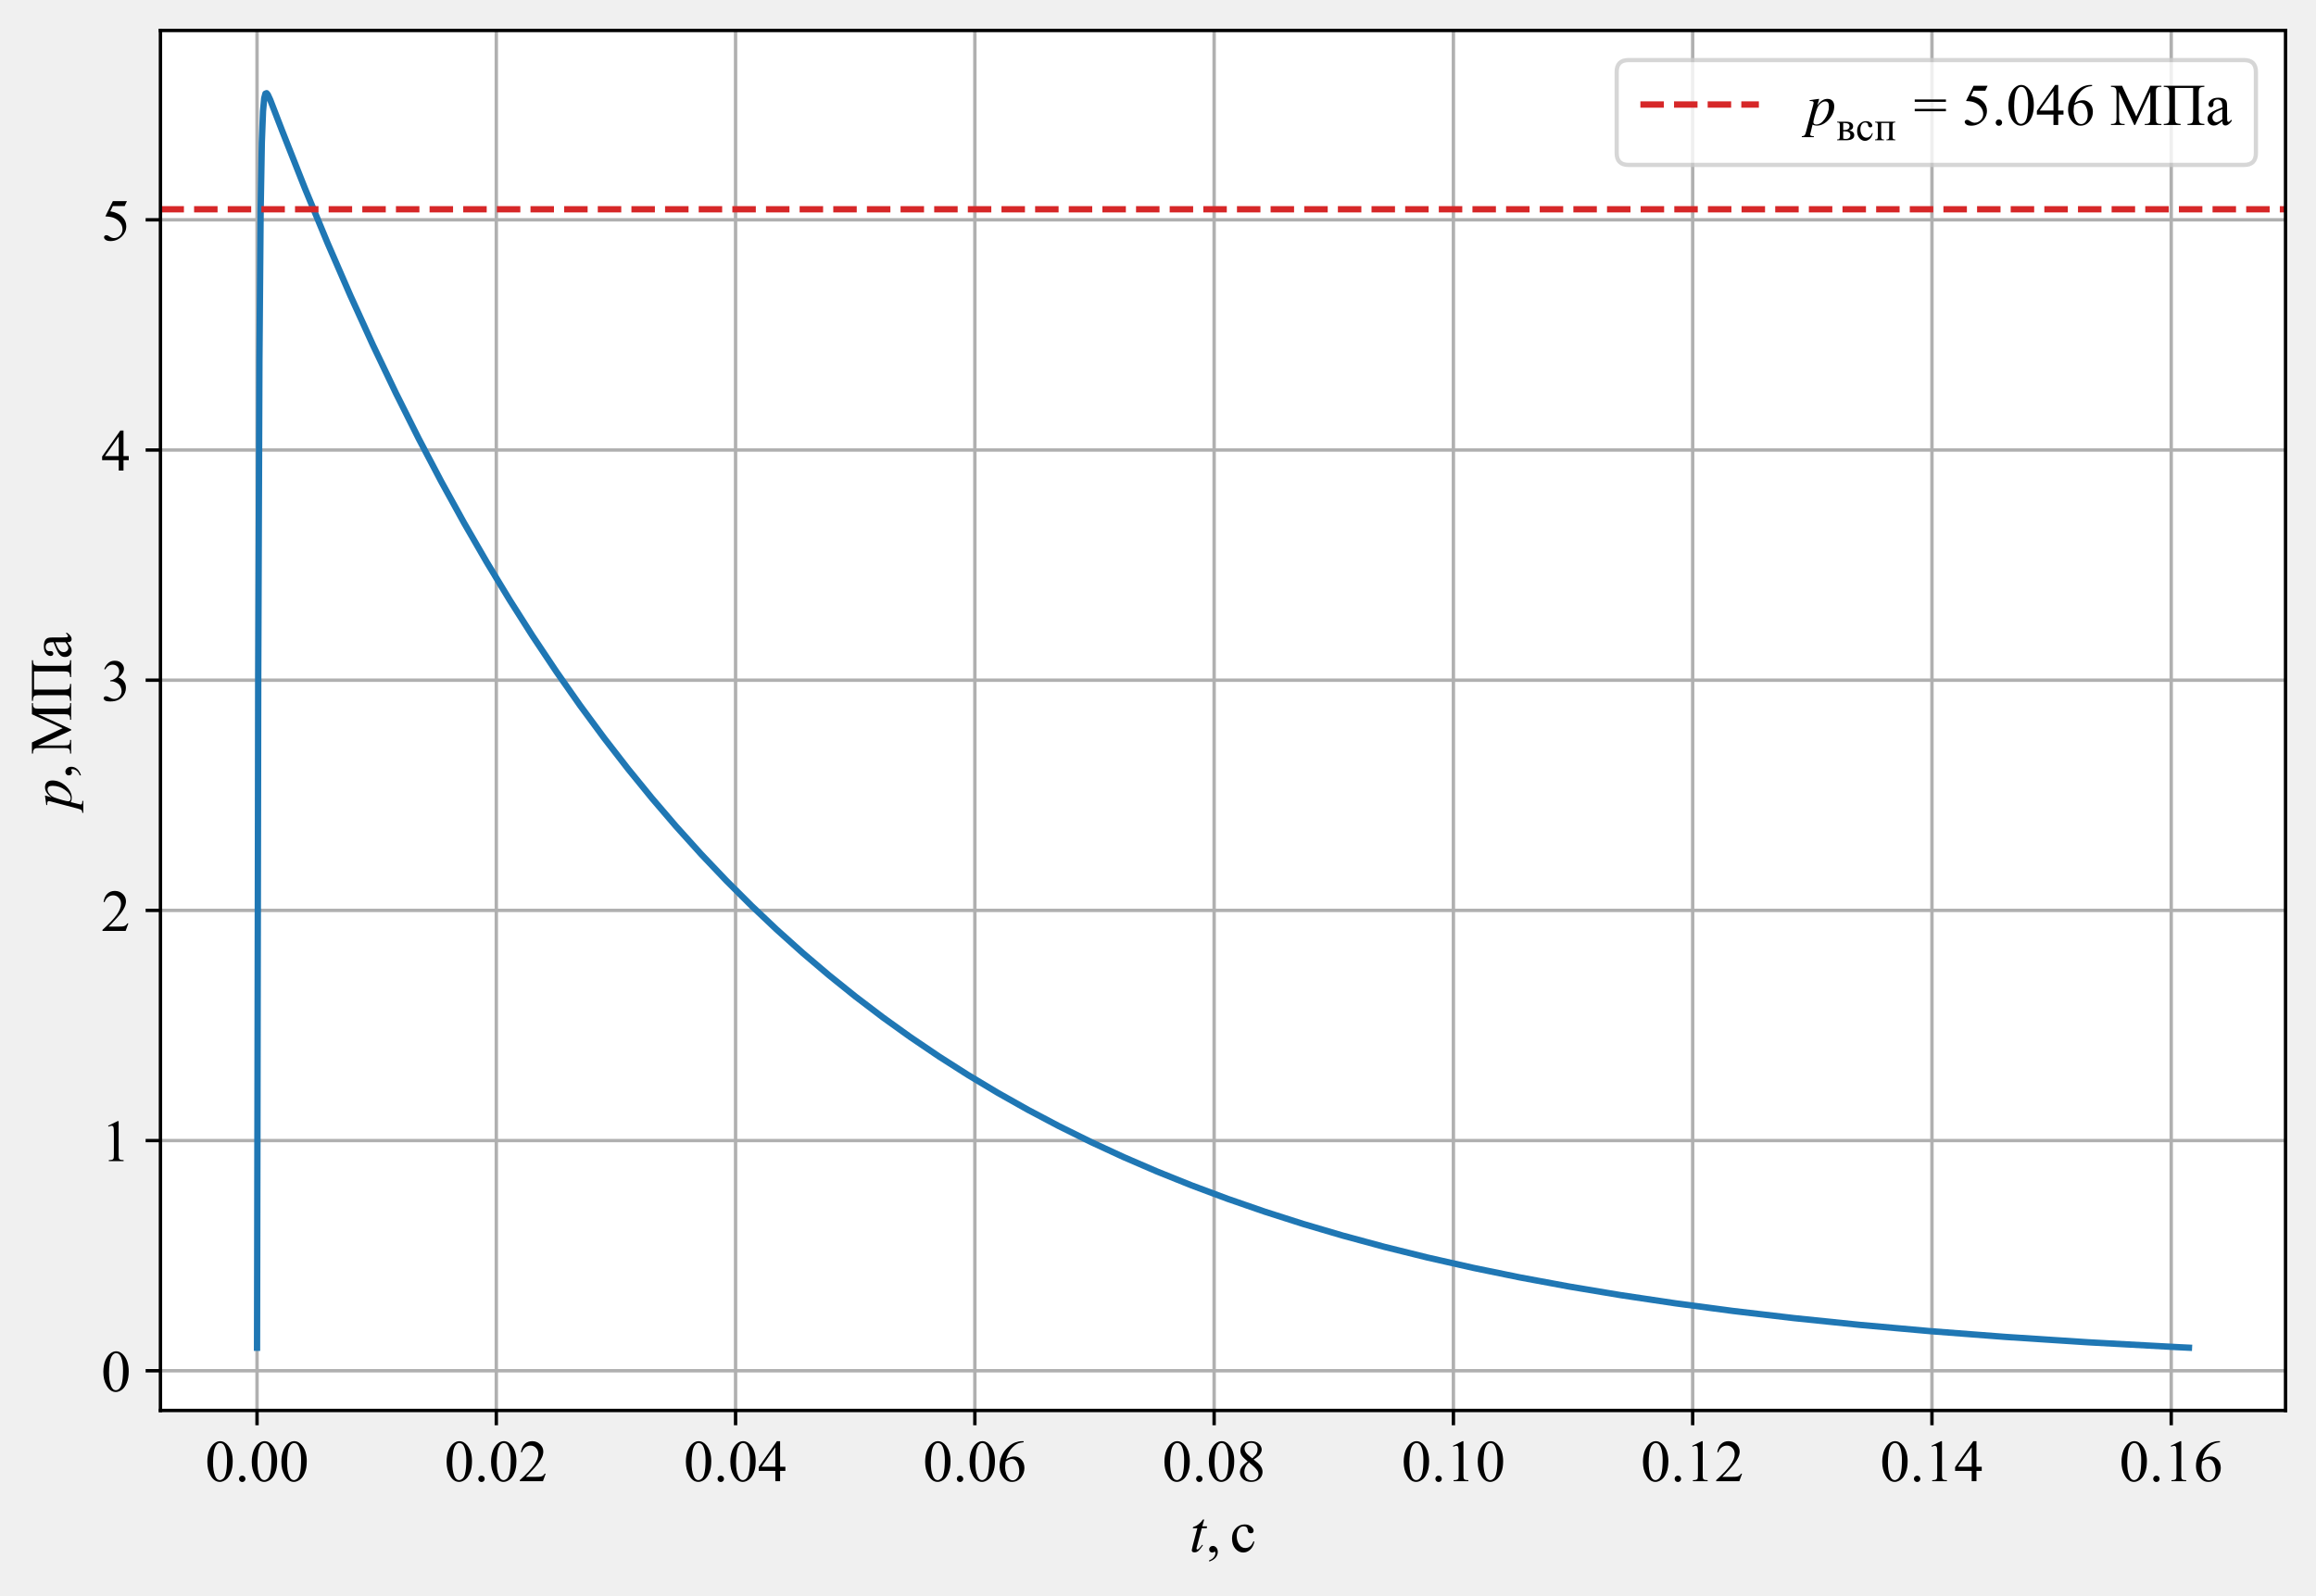
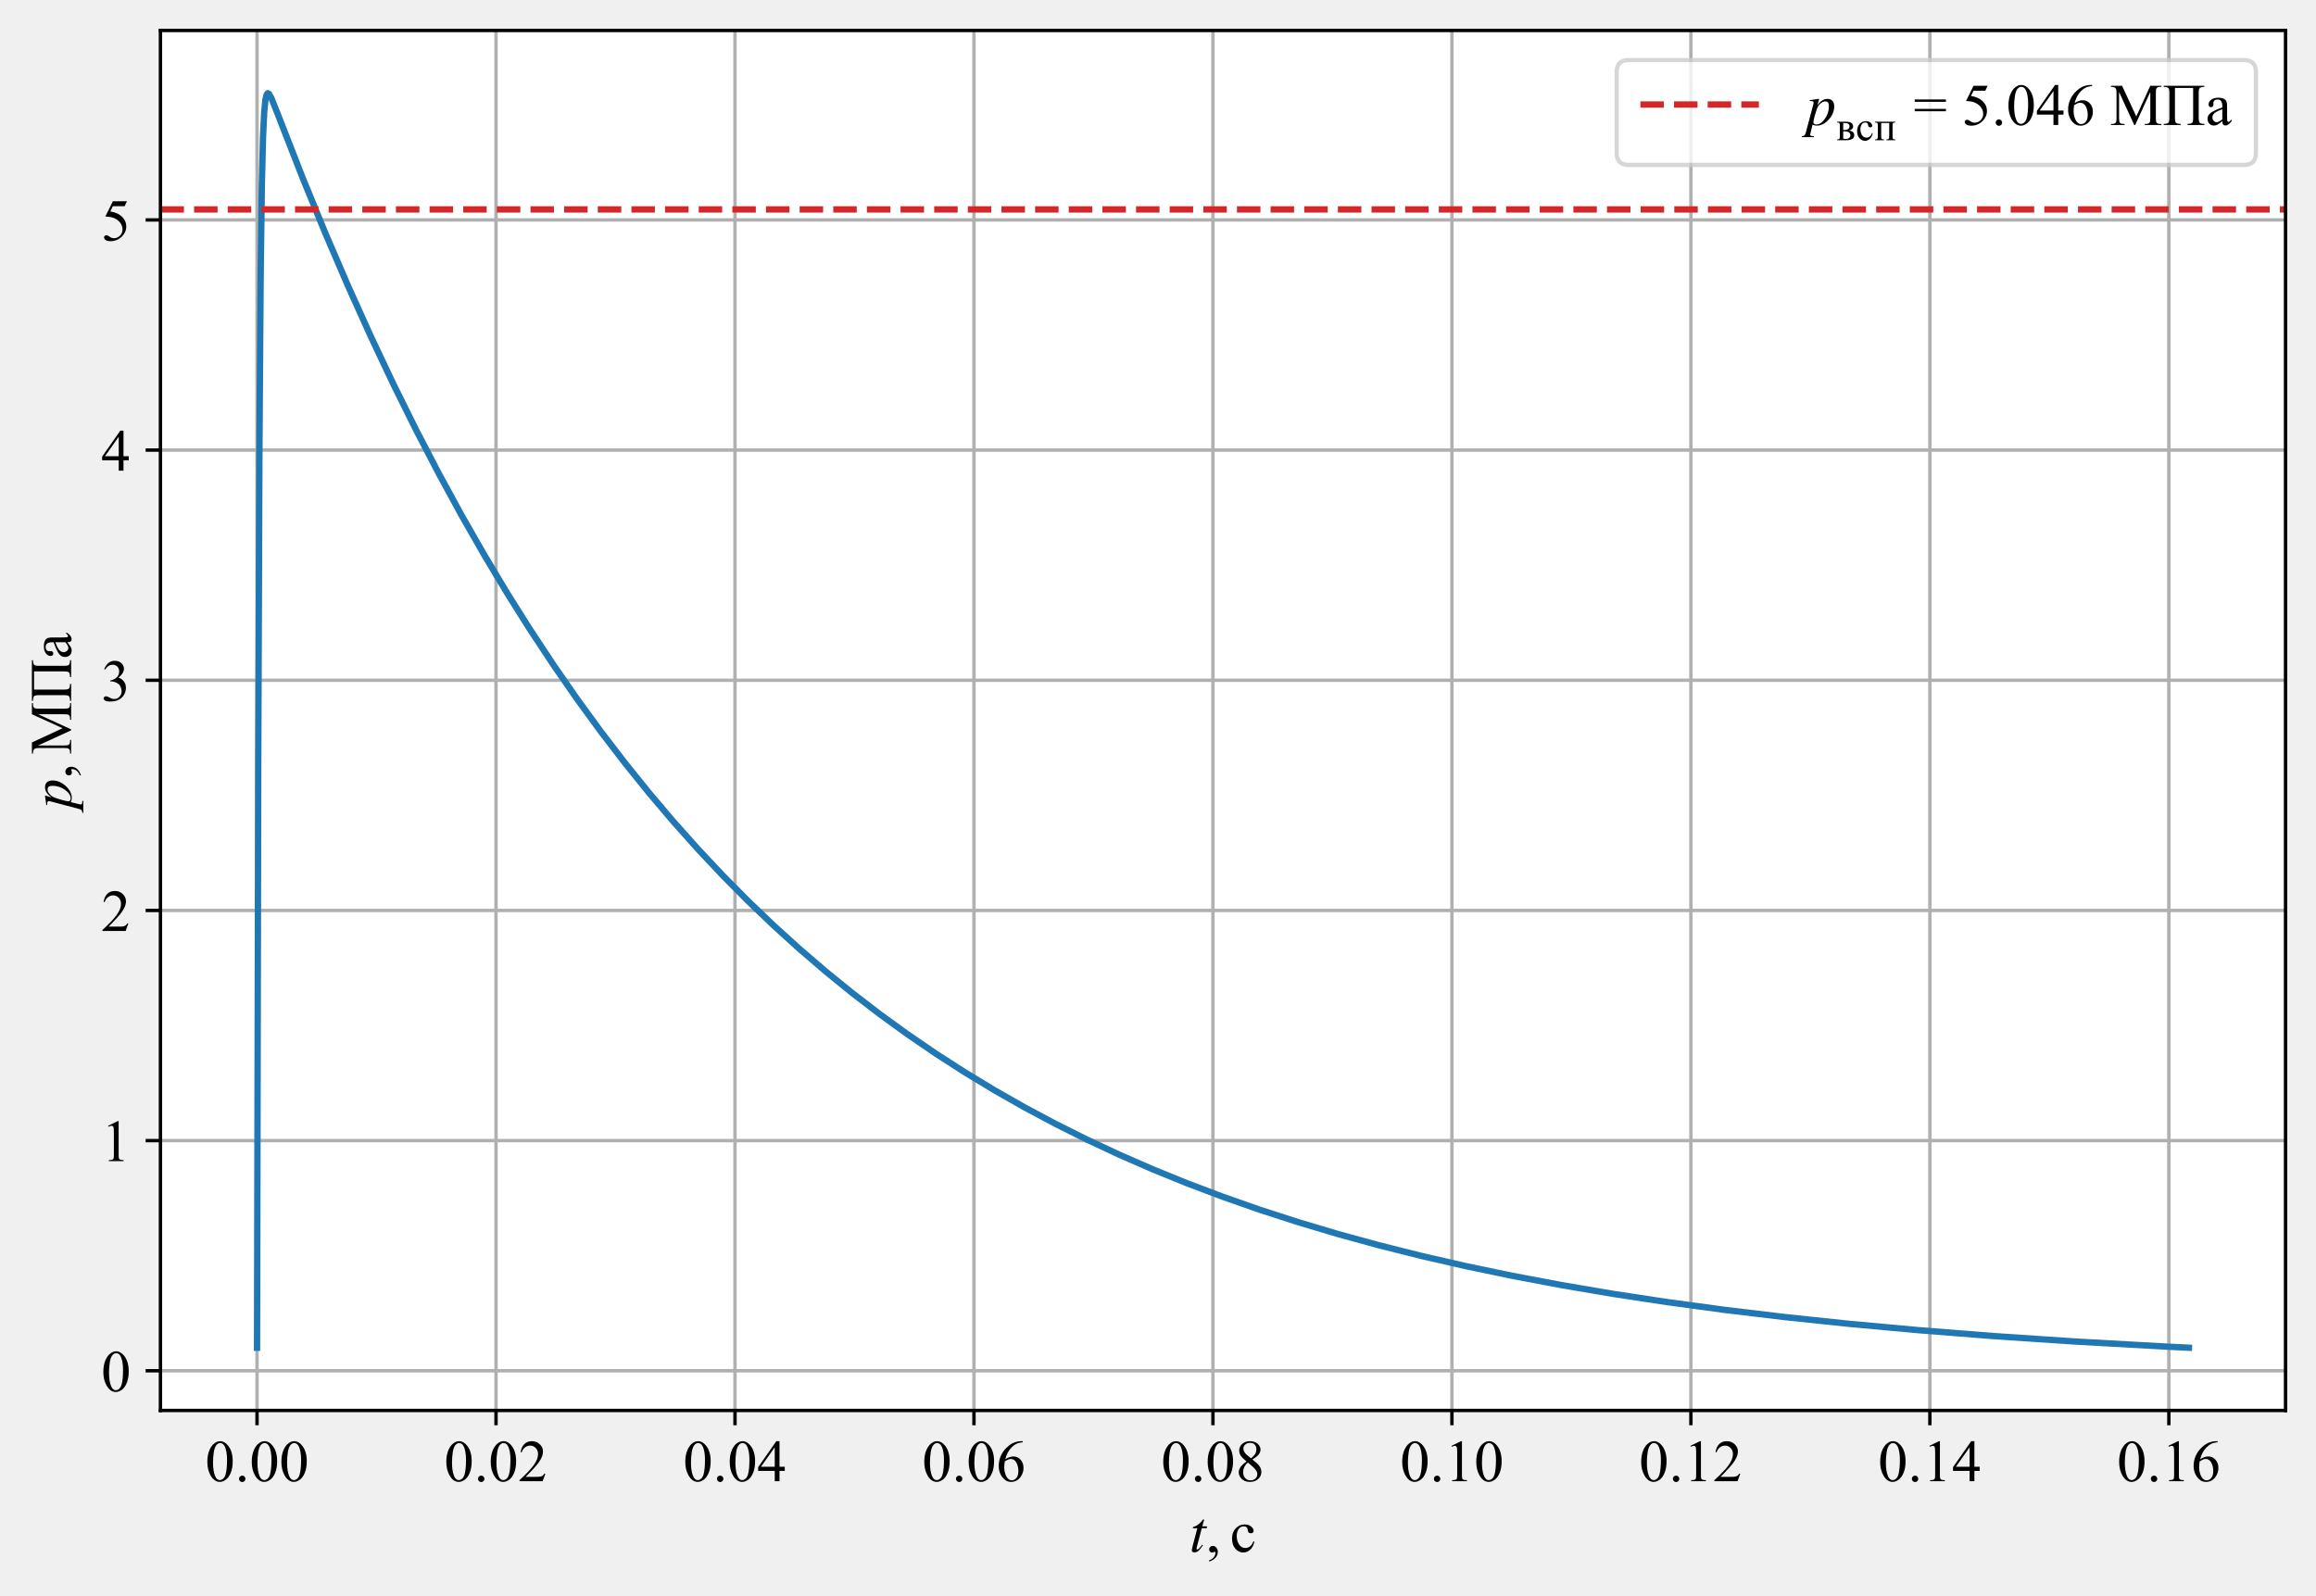
<svg xmlns="http://www.w3.org/2000/svg" xmlns:xlink="http://www.w3.org/1999/xlink" width="547.316pt" height="376.992pt" viewBox="0 0 547.316 376.992" version="1.1">
  <defs>
    <style type="text/css">*{stroke-linejoin: round; stroke-linecap: butt}</style>
  </defs>
  <g id="figure_1">
    <g id="patch_1">
      <path d="M 0 376.992  L 547.316 376.992  L 547.316 0  L 0 0  L 0 376.992  z " style="fill: none" />
    </g>
    <g id="axes_1">
      <g id="patch_2">
        <path d="M 37.916 333.36  L 540.116 333.36  L 540.116 7.2  L 37.916 7.2  z " style="fill: #ffffff" />
      </g>
      <g id="matplotlib.axis_1">
        <g id="xtick_1">
          <g id="line2d_1">
-             <path d="M 60.743 333.36  L 60.743 7.2  " clip-path="url(#pddf26d0445)" style="fill: none; stroke: #b0b0b0; stroke-width: 0.8; stroke-linecap: square" />
+             <path d="M 60.743 333.36  L 60.743 7.2  " clip-path="url(#pafd760f8a7)" style="fill: none; stroke: #b0b0b0; stroke-width: 0.8; stroke-linecap: square" />
          </g>
          <g id="line2d_2">
            <defs>
-               <path id="m4a87311630" d="M 0 0  L 0 3.5  " style="stroke: #000000; stroke-width: 0.8" />
-             </defs>
-             <g>
-               <use xlink:href="#m4a87311630" x="60.743" y="333.36" style="stroke: #000000; stroke-width: 0.8" />
+               <path id="m7cb5a06b59" d="M 0 0  L 0 3.5  " style="stroke: #000000; stroke-width: 0.8" />
+             </defs>
+             <g>
+               <use xlink:href="#m7cb5a06b59" x="60.743" y="333.36" style="stroke: #000000; stroke-width: 0.8" />
            </g>
          </g>
          <g id="text_1">
            <g transform="translate(48.49321 350.0813)scale(0.14 -0.14)">
              <defs>
                <path id="TimesNewRomanPSMT-30" d="M 231 2094  Q 231 2819 450 3342  Q 669 3866 1031 4122  Q 1313 4325 1613 4325  Q 2100 4325 2488 3828  Q 2972 3213 2972 2159  Q 2972 1422 2759 906  Q 2547 391 2217 158  Q 1888 -75 1581 -75  Q 975 -75 572 641  Q 231 1244 231 2094  z M 844 2016  Q 844 1141 1059 588  Q 1238 122 1591 122  Q 1759 122 1940 273  Q 2122 425 2216 781  Q 2359 1319 2359 2297  Q 2359 3022 2209 3506  Q 2097 3866 1919 4016  Q 1791 4119 1609 4119  Q 1397 4119 1231 3928  Q 1006 3669 925 3112  Q 844 2556 844 2016  z " transform="scale(0.015625)" />
                <path id="TimesNewRomanPSMT-2e" d="M 800 606  Q 947 606 1047 504  Q 1147 403 1147 259  Q 1147 116 1045 14  Q 944 -88 800 -88  Q 656 -88 554 14  Q 453 116 453 259  Q 453 406 554 506  Q 656 606 800 606  z " transform="scale(0.015625)" />
              </defs>
              <use xlink:href="#TimesNewRomanPSMT-30" />
              <use xlink:href="#TimesNewRomanPSMT-2e" x="50" />
              <use xlink:href="#TimesNewRomanPSMT-30" x="75" />
              <use xlink:href="#TimesNewRomanPSMT-30" x="125" />
            </g>
          </g>
        </g>
        <g id="xtick_2">
          <g id="line2d_3">
-             <path d="M 117.288 333.36  L 117.288 7.2  " clip-path="url(#pddf26d0445)" style="fill: none; stroke: #b0b0b0; stroke-width: 0.8; stroke-linecap: square" />
+             <path d="M 117.218 333.36  L 117.218 7.2  " clip-path="url(#pafd760f8a7)" style="fill: none; stroke: #b0b0b0; stroke-width: 0.8; stroke-linecap: square" />
          </g>
          <g id="line2d_4">
            <g>
-               <use xlink:href="#m4a87311630" x="117.288" y="333.36" style="stroke: #000000; stroke-width: 0.8" />
+               <use xlink:href="#m7cb5a06b59" x="117.218" y="333.36" style="stroke: #000000; stroke-width: 0.8" />
            </g>
          </g>
          <g id="text_2">
-             <g transform="translate(105.0381 350.0813)scale(0.14 -0.14)">
+             <g transform="translate(104.9681 350.0813)scale(0.14 -0.14)">
              <defs>
                <path id="TimesNewRomanPSMT-32" d="M 2934 816  L 2638 0  L 138 0  L 138 116  Q 1241 1122 1691 1759  Q 2141 2397 2141 2925  Q 2141 3328 1894 3587  Q 1647 3847 1303 3847  Q 991 3847 742 3664  Q 494 3481 375 3128  L 259 3128  Q 338 3706 661 4015  Q 984 4325 1469 4325  Q 1984 4325 2329 3994  Q 2675 3663 2675 3213  Q 2675 2891 2525 2569  Q 2294 2063 1775 1497  Q 997 647 803 472  L 1909 472  Q 2247 472 2383 497  Q 2519 522 2628 598  Q 2738 675 2819 816  L 2934 816  z " transform="scale(0.015625)" />
              </defs>
              <use xlink:href="#TimesNewRomanPSMT-30" />
              <use xlink:href="#TimesNewRomanPSMT-2e" x="50" />
              <use xlink:href="#TimesNewRomanPSMT-30" x="75" />
              <use xlink:href="#TimesNewRomanPSMT-32" x="125" />
            </g>
          </g>
        </g>
        <g id="xtick_3">
          <g id="line2d_5">
-             <path d="M 173.833 333.36  L 173.833 7.2  " clip-path="url(#pddf26d0445)" style="fill: none; stroke: #b0b0b0; stroke-width: 0.8; stroke-linecap: square" />
+             <path d="M 173.693 333.36  L 173.693 7.2  " clip-path="url(#pafd760f8a7)" style="fill: none; stroke: #b0b0b0; stroke-width: 0.8; stroke-linecap: square" />
          </g>
          <g id="line2d_6">
            <g>
-               <use xlink:href="#m4a87311630" x="173.833" y="333.36" style="stroke: #000000; stroke-width: 0.8" />
+               <use xlink:href="#m7cb5a06b59" x="173.693" y="333.36" style="stroke: #000000; stroke-width: 0.8" />
            </g>
          </g>
          <g id="text_3">
-             <g transform="translate(161.583 350.0813)scale(0.14 -0.14)">
+             <g transform="translate(161.443 350.0813)scale(0.14 -0.14)">
              <defs>
                <path id="TimesNewRomanPSMT-34" d="M 2978 1563  L 2978 1119  L 2409 1119  L 2409 0  L 1894 0  L 1894 1119  L 100 1119  L 100 1519  L 2066 4325  L 2409 4325  L 2409 1563  L 2978 1563  z M 1894 1563  L 1894 3666  L 406 1563  L 1894 1563  z " transform="scale(0.015625)" />
              </defs>
              <use xlink:href="#TimesNewRomanPSMT-30" />
              <use xlink:href="#TimesNewRomanPSMT-2e" x="50" />
              <use xlink:href="#TimesNewRomanPSMT-30" x="75" />
              <use xlink:href="#TimesNewRomanPSMT-34" x="125" />
            </g>
          </g>
        </g>
        <g id="xtick_4">
          <g id="line2d_7">
-             <path d="M 230.378 333.36  L 230.378 7.2  " clip-path="url(#pddf26d0445)" style="fill: none; stroke: #b0b0b0; stroke-width: 0.8; stroke-linecap: square" />
+             <path d="M 230.168 333.36  L 230.168 7.2  " clip-path="url(#pafd760f8a7)" style="fill: none; stroke: #b0b0b0; stroke-width: 0.8; stroke-linecap: square" />
          </g>
          <g id="line2d_8">
            <g>
-               <use xlink:href="#m4a87311630" x="230.378" y="333.36" style="stroke: #000000; stroke-width: 0.8" />
+               <use xlink:href="#m7cb5a06b59" x="230.168" y="333.36" style="stroke: #000000; stroke-width: 0.8" />
            </g>
          </g>
          <g id="text_4">
-             <g transform="translate(218.1278 350.0813)scale(0.14 -0.14)">
+             <g transform="translate(217.9179 350.0813)scale(0.14 -0.14)">
              <defs>
                <path id="TimesNewRomanPSMT-36" d="M 2869 4325  L 2869 4209  Q 2456 4169 2195 4045  Q 1934 3922 1679 3669  Q 1425 3416 1258 3105  Q 1091 2794 978 2366  Q 1428 2675 1881 2675  Q 2316 2675 2634 2325  Q 2953 1975 2953 1425  Q 2953 894 2631 456  Q 2244 -75 1606 -75  Q 1172 -75 869 213  Q 275 772 275 1663  Q 275 2231 503 2743  Q 731 3256 1154 3653  Q 1578 4050 1965 4187  Q 2353 4325 2688 4325  L 2869 4325  z M 925 2138  Q 869 1716 869 1456  Q 869 1156 980 804  Q 1091 453 1309 247  Q 1469 100 1697 100  Q 1969 100 2183 356  Q 2397 613 2397 1088  Q 2397 1622 2184 2012  Q 1972 2403 1581 2403  Q 1463 2403 1327 2353  Q 1191 2303 925 2138  z " transform="scale(0.015625)" />
              </defs>
              <use xlink:href="#TimesNewRomanPSMT-30" />
              <use xlink:href="#TimesNewRomanPSMT-2e" x="50" />
              <use xlink:href="#TimesNewRomanPSMT-30" x="75" />
              <use xlink:href="#TimesNewRomanPSMT-36" x="125" />
            </g>
          </g>
        </g>
        <g id="xtick_5">
          <g id="line2d_9">
-             <path d="M 286.923 333.36  L 286.923 7.2  " clip-path="url(#pddf26d0445)" style="fill: none; stroke: #b0b0b0; stroke-width: 0.8; stroke-linecap: square" />
+             <path d="M 286.643 333.36  L 286.643 7.2  " clip-path="url(#pafd760f8a7)" style="fill: none; stroke: #b0b0b0; stroke-width: 0.8; stroke-linecap: square" />
          </g>
          <g id="line2d_10">
            <g>
-               <use xlink:href="#m4a87311630" x="286.923" y="333.36" style="stroke: #000000; stroke-width: 0.8" />
+               <use xlink:href="#m7cb5a06b59" x="286.643" y="333.36" style="stroke: #000000; stroke-width: 0.8" />
            </g>
          </g>
          <g id="text_5">
-             <g transform="translate(274.6727 350.0813)scale(0.14 -0.14)">
+             <g transform="translate(274.3928 350.0813)scale(0.14 -0.14)">
              <defs>
                <path id="TimesNewRomanPSMT-38" d="M 1228 2134  Q 725 2547 579 2797  Q 434 3047 434 3316  Q 434 3728 753 4026  Q 1072 4325 1600 4325  Q 2113 4325 2425 4047  Q 2738 3769 2738 3413  Q 2738 3175 2569 2928  Q 2400 2681 1866 2347  Q 2416 1922 2594 1678  Q 2831 1359 2831 1006  Q 2831 559 2490 242  Q 2150 -75 1597 -75  Q 994 -75 656 303  Q 388 606 388 966  Q 388 1247 577 1523  Q 766 1800 1228 2134  z M 1719 2469  Q 2094 2806 2194 3001  Q 2294 3197 2294 3444  Q 2294 3772 2109 3958  Q 1925 4144 1606 4144  Q 1288 4144 1088 3959  Q 888 3775 888 3528  Q 888 3366 970 3203  Q 1053 3041 1206 2894  L 1719 2469  z M 1375 2016  Q 1116 1797 991 1539  Q 866 1281 866 981  Q 866 578 1086 336  Q 1306 94 1647 94  Q 1984 94 2187 284  Q 2391 475 2391 747  Q 2391 972 2272 1150  Q 2050 1481 1375 2016  z " transform="scale(0.015625)" />
              </defs>
              <use xlink:href="#TimesNewRomanPSMT-30" />
              <use xlink:href="#TimesNewRomanPSMT-2e" x="50" />
              <use xlink:href="#TimesNewRomanPSMT-30" x="75" />
              <use xlink:href="#TimesNewRomanPSMT-38" x="125" />
            </g>
          </g>
        </g>
        <g id="xtick_6">
          <g id="line2d_11">
-             <path d="M 343.468 333.36  L 343.468 7.2  " clip-path="url(#pddf26d0445)" style="fill: none; stroke: #b0b0b0; stroke-width: 0.8; stroke-linecap: square" />
+             <path d="M 343.118 333.36  L 343.118 7.2  " clip-path="url(#pafd760f8a7)" style="fill: none; stroke: #b0b0b0; stroke-width: 0.8; stroke-linecap: square" />
          </g>
          <g id="line2d_12">
            <g>
-               <use xlink:href="#m4a87311630" x="343.468" y="333.36" style="stroke: #000000; stroke-width: 0.8" />
+               <use xlink:href="#m7cb5a06b59" x="343.118" y="333.36" style="stroke: #000000; stroke-width: 0.8" />
            </g>
          </g>
          <g id="text_6">
-             <g transform="translate(331.2176 350.0813)scale(0.14 -0.14)">
+             <g transform="translate(330.8677 350.0813)scale(0.14 -0.14)">
              <defs>
                <path id="TimesNewRomanPSMT-31" d="M 750 3822  L 1781 4325  L 1884 4325  L 1884 747  Q 1884 391 1914 303  Q 1944 216 2037 169  Q 2131 122 2419 116  L 2419 0  L 825 0  L 825 116  Q 1125 122 1212 167  Q 1300 213 1334 289  Q 1369 366 1369 747  L 1369 3034  Q 1369 3497 1338 3628  Q 1316 3728 1258 3775  Q 1200 3822 1119 3822  Q 1003 3822 797 3725  L 750 3822  z " transform="scale(0.015625)" />
              </defs>
              <use xlink:href="#TimesNewRomanPSMT-30" />
              <use xlink:href="#TimesNewRomanPSMT-2e" x="50" />
              <use xlink:href="#TimesNewRomanPSMT-31" x="75" />
              <use xlink:href="#TimesNewRomanPSMT-30" x="125" />
            </g>
          </g>
        </g>
        <g id="xtick_7">
          <g id="line2d_13">
-             <path d="M 400.012 333.36  L 400.012 7.2  " clip-path="url(#pddf26d0445)" style="fill: none; stroke: #b0b0b0; stroke-width: 0.8; stroke-linecap: square" />
+             <path d="M 399.593 333.36  L 399.593 7.2  " clip-path="url(#pafd760f8a7)" style="fill: none; stroke: #b0b0b0; stroke-width: 0.8; stroke-linecap: square" />
          </g>
          <g id="line2d_14">
            <g>
-               <use xlink:href="#m4a87311630" x="400.012" y="333.36" style="stroke: #000000; stroke-width: 0.8" />
+               <use xlink:href="#m7cb5a06b59" x="399.593" y="333.36" style="stroke: #000000; stroke-width: 0.8" />
            </g>
          </g>
          <g id="text_7">
-             <g transform="translate(387.7625 350.0813)scale(0.14 -0.14)">
+             <g transform="translate(387.3426 350.0813)scale(0.14 -0.14)">
              <use xlink:href="#TimesNewRomanPSMT-30" />
              <use xlink:href="#TimesNewRomanPSMT-2e" x="50" />
              <use xlink:href="#TimesNewRomanPSMT-31" x="75" />
              <use xlink:href="#TimesNewRomanPSMT-32" x="125" />
            </g>
          </g>
        </g>
        <g id="xtick_8">
          <g id="line2d_15">
-             <path d="M 456.557 333.36  L 456.557 7.2  " clip-path="url(#pddf26d0445)" style="fill: none; stroke: #b0b0b0; stroke-width: 0.8; stroke-linecap: square" />
+             <path d="M 456.068 333.36  L 456.068 7.2  " clip-path="url(#pafd760f8a7)" style="fill: none; stroke: #b0b0b0; stroke-width: 0.8; stroke-linecap: square" />
          </g>
          <g id="line2d_16">
            <g>
-               <use xlink:href="#m4a87311630" x="456.557" y="333.36" style="stroke: #000000; stroke-width: 0.8" />
+               <use xlink:href="#m7cb5a06b59" x="456.068" y="333.36" style="stroke: #000000; stroke-width: 0.8" />
            </g>
          </g>
          <g id="text_8">
-             <g transform="translate(444.3074 350.0813)scale(0.14 -0.14)">
+             <g transform="translate(443.8175 350.0813)scale(0.14 -0.14)">
              <use xlink:href="#TimesNewRomanPSMT-30" />
              <use xlink:href="#TimesNewRomanPSMT-2e" x="50" />
              <use xlink:href="#TimesNewRomanPSMT-31" x="75" />
              <use xlink:href="#TimesNewRomanPSMT-34" x="125" />
            </g>
          </g>
        </g>
        <g id="xtick_9">
          <g id="line2d_17">
-             <path d="M 513.102 333.36  L 513.102 7.2  " clip-path="url(#pddf26d0445)" style="fill: none; stroke: #b0b0b0; stroke-width: 0.8; stroke-linecap: square" />
+             <path d="M 512.542 333.36  L 512.542 7.2  " clip-path="url(#pafd760f8a7)" style="fill: none; stroke: #b0b0b0; stroke-width: 0.8; stroke-linecap: square" />
          </g>
          <g id="line2d_18">
            <g>
-               <use xlink:href="#m4a87311630" x="513.102" y="333.36" style="stroke: #000000; stroke-width: 0.8" />
+               <use xlink:href="#m7cb5a06b59" x="512.542" y="333.36" style="stroke: #000000; stroke-width: 0.8" />
            </g>
          </g>
          <g id="text_9">
-             <g transform="translate(500.8523 350.0813)scale(0.14 -0.14)">
+             <g transform="translate(500.2924 350.0813)scale(0.14 -0.14)">
              <use xlink:href="#TimesNewRomanPSMT-30" />
              <use xlink:href="#TimesNewRomanPSMT-2e" x="50" />
              <use xlink:href="#TimesNewRomanPSMT-31" x="75" />
              <use xlink:href="#TimesNewRomanPSMT-36" x="125" />
            </g>
          </g>
        </g>
        <g id="text_10">
          <g transform="translate(281.1059 366.7972)scale(0.14 -0.14)">
            <defs>
              <path id="STIXGeneral-Italic-74" d="M 1894 2739  L 1862 2534  L 1325 2534  L 768 435  Q 755 384 755 346  Q 755 243 851 243  Q 928 243 1030 342  Q 1133 442 1370 749  L 1453 704  Q 1158 256 969 93  Q 781 -70 538 -70  Q 243 -70 243 166  Q 243 230 346 640  L 845 2534  L 365 2534  L 358 2573  Q 358 2688 570 2733  Q 730 2771 992 2979  Q 1254 3187 1421 3437  Q 1459 3494 1510 3494  Q 1568 3494 1568 3443  Q 1568 3411 1562 3398  L 1382 2739  L 1894 2739  z " transform="scale(0.015625)" />
              <path id="TimesNewRomanPSMT-2c" d="M 344 -1066  L 344 -928  Q 666 -822 842 -598  Q 1019 -375 1019 -125  Q 1019 -66 991 -25  Q 969 3 947 3  Q 913 3 797 -59  Q 741 -88 678 -88  Q 525 -88 434 3  Q 344 94 344 253  Q 344 406 461 515  Q 578 625 747 625  Q 953 625 1114 445  Q 1275 266 1275 -31  Q 1275 -353 1051 -629  Q 828 -906 344 -1066  z " transform="scale(0.015625)" />
              <path id="TimesNewRomanPSMT-441" d="M 2631 1088  Q 2516 522 2178 217  Q 1841 -88 1431 -88  Q 944 -88 581 321  Q 219 731 219 1428  Q 219 2103 620 2525  Q 1022 2947 1584 2947  Q 2006 2947 2278 2723  Q 2550 2500 2550 2259  Q 2550 2141 2473 2067  Q 2397 1994 2259 1994  Q 2075 1994 1981 2113  Q 1928 2178 1911 2362  Q 1894 2547 1784 2644  Q 1675 2738 1481 2738  Q 1169 2738 978 2506  Q 725 2200 725 1697  Q 725 1184 976 792  Q 1228 400 1656 400  Q 1963 400 2206 609  Q 2378 753 2541 1131  L 2631 1088  z " transform="scale(0.015625)" />
            </defs>
            <use xlink:href="#STIXGeneral-Italic-74" transform="translate(0 0.40625)" />
            <use xlink:href="#TimesNewRomanPSMT-2c" transform="translate(27.79999 0.40625)" />
            <use xlink:href="#TimesNewRomanPSMT-441" transform="translate(68.35663 0.40625)" />
          </g>
        </g>
      </g>
      <g id="matplotlib.axis_2">
        <g id="ytick_1">
          <g id="line2d_19">
-             <path d="M 37.916 323.975  L 540.116 323.975  " clip-path="url(#pddf26d0445)" style="fill: none; stroke: #b0b0b0; stroke-width: 0.8; stroke-linecap: square" />
+             <path d="M 37.916 323.974  L 540.116 323.974  " clip-path="url(#pafd760f8a7)" style="fill: none; stroke: #b0b0b0; stroke-width: 0.8; stroke-linecap: square" />
          </g>
          <g id="line2d_20">
            <defs>
-               <path id="m01481a5a01" d="M 0 0  L -3.5 0  " style="stroke: #000000; stroke-width: 0.8" />
-             </defs>
-             <g>
-               <use xlink:href="#m01481a5a01" x="37.916" y="323.975" style="stroke: #000000; stroke-width: 0.8" />
+               <path id="mdbf33e6d74" d="M 0 0  L -3.5 0  " style="stroke: #000000; stroke-width: 0.8" />
+             </defs>
+             <g>
+               <use xlink:href="#mdbf33e6d74" x="37.916" y="323.974" style="stroke: #000000; stroke-width: 0.8" />
            </g>
          </g>
          <g id="text_11">
-             <g transform="translate(23.91594 328.8356)scale(0.14 -0.14)">
+             <g transform="translate(23.91594 328.835)scale(0.14 -0.14)">
              <use xlink:href="#TimesNewRomanPSMT-30" />
            </g>
          </g>
        </g>
        <g id="ytick_2">
          <g id="line2d_21">
-             <path d="M 37.916 269.57  L 540.116 269.57  " clip-path="url(#pddf26d0445)" style="fill: none; stroke: #b0b0b0; stroke-width: 0.8; stroke-linecap: square" />
+             <path d="M 37.916 269.576  L 540.116 269.576  " clip-path="url(#pafd760f8a7)" style="fill: none; stroke: #b0b0b0; stroke-width: 0.8; stroke-linecap: square" />
          </g>
          <g id="line2d_22">
            <g>
-               <use xlink:href="#m01481a5a01" x="37.916" y="269.57" style="stroke: #000000; stroke-width: 0.8" />
+               <use xlink:href="#mdbf33e6d74" x="37.916" y="269.576" style="stroke: #000000; stroke-width: 0.8" />
            </g>
          </g>
          <g id="text_12">
-             <g transform="translate(23.91594 274.4309)scale(0.14 -0.14)">
+             <g transform="translate(23.91594 274.4365)scale(0.14 -0.14)">
              <use xlink:href="#TimesNewRomanPSMT-31" />
            </g>
          </g>
        </g>
        <g id="ytick_3">
          <g id="line2d_23">
-             <path d="M 37.916 215.166  L 540.116 215.166  " clip-path="url(#pddf26d0445)" style="fill: none; stroke: #b0b0b0; stroke-width: 0.8; stroke-linecap: square" />
+             <path d="M 37.916 215.177  L 540.116 215.177  " clip-path="url(#pafd760f8a7)" style="fill: none; stroke: #b0b0b0; stroke-width: 0.8; stroke-linecap: square" />
          </g>
          <g id="line2d_24">
            <g>
-               <use xlink:href="#m01481a5a01" x="37.916" y="215.166" style="stroke: #000000; stroke-width: 0.8" />
+               <use xlink:href="#mdbf33e6d74" x="37.916" y="215.177" style="stroke: #000000; stroke-width: 0.8" />
            </g>
          </g>
          <g id="text_13">
-             <g transform="translate(23.91594 220.0262)scale(0.14 -0.14)">
+             <g transform="translate(23.91594 220.038)scale(0.14 -0.14)">
              <use xlink:href="#TimesNewRomanPSMT-32" />
            </g>
          </g>
        </g>
        <g id="ytick_4">
          <g id="line2d_25">
-             <path d="M 37.916 160.761  L 540.116 160.761  " clip-path="url(#pddf26d0445)" style="fill: none; stroke: #b0b0b0; stroke-width: 0.8; stroke-linecap: square" />
+             <path d="M 37.916 160.779  L 540.116 160.779  " clip-path="url(#pafd760f8a7)" style="fill: none; stroke: #b0b0b0; stroke-width: 0.8; stroke-linecap: square" />
          </g>
          <g id="line2d_26">
            <g>
-               <use xlink:href="#m01481a5a01" x="37.916" y="160.761" style="stroke: #000000; stroke-width: 0.8" />
+               <use xlink:href="#mdbf33e6d74" x="37.916" y="160.779" style="stroke: #000000; stroke-width: 0.8" />
            </g>
          </g>
          <g id="text_14">
-             <g transform="translate(23.91594 165.6215)scale(0.14 -0.14)">
+             <g transform="translate(23.91594 165.6394)scale(0.14 -0.14)">
              <defs>
                <path id="TimesNewRomanPSMT-33" d="M 325 3431  Q 506 3859 782 4092  Q 1059 4325 1472 4325  Q 1981 4325 2253 3994  Q 2459 3747 2459 3466  Q 2459 3003 1878 2509  Q 2269 2356 2469 2072  Q 2669 1788 2669 1403  Q 2669 853 2319 450  Q 1863 -75 997 -75  Q 569 -75 414 31  Q 259 138 259 259  Q 259 350 332 419  Q 406 488 509 488  Q 588 488 669 463  Q 722 447 909 348  Q 1097 250 1169 231  Q 1284 197 1416 197  Q 1734 197 1970 444  Q 2206 691 2206 1028  Q 2206 1275 2097 1509  Q 2016 1684 1919 1775  Q 1784 1900 1550 2001  Q 1316 2103 1072 2103  L 972 2103  L 972 2197  Q 1219 2228 1467 2375  Q 1716 2522 1828 2728  Q 1941 2934 1941 3181  Q 1941 3503 1739 3701  Q 1538 3900 1238 3900  Q 753 3900 428 3381  L 325 3431  z " transform="scale(0.015625)" />
              </defs>
              <use xlink:href="#TimesNewRomanPSMT-33" />
            </g>
          </g>
        </g>
        <g id="ytick_5">
          <g id="line2d_27">
-             <path d="M 37.916 106.356  L 540.116 106.356  " clip-path="url(#pddf26d0445)" style="fill: none; stroke: #b0b0b0; stroke-width: 0.8; stroke-linecap: square" />
+             <path d="M 37.916 106.38  L 540.116 106.38  " clip-path="url(#pafd760f8a7)" style="fill: none; stroke: #b0b0b0; stroke-width: 0.8; stroke-linecap: square" />
          </g>
          <g id="line2d_28">
            <g>
-               <use xlink:href="#m01481a5a01" x="37.916" y="106.356" style="stroke: #000000; stroke-width: 0.8" />
+               <use xlink:href="#mdbf33e6d74" x="37.916" y="106.38" style="stroke: #000000; stroke-width: 0.8" />
            </g>
          </g>
          <g id="text_15">
-             <g transform="translate(23.91594 111.2168)scale(0.14 -0.14)">
+             <g transform="translate(23.91594 111.2409)scale(0.14 -0.14)">
              <use xlink:href="#TimesNewRomanPSMT-34" />
            </g>
          </g>
        </g>
        <g id="ytick_6">
          <g id="line2d_29">
-             <path d="M 37.916 51.951  L 540.116 51.951  " clip-path="url(#pddf26d0445)" style="fill: none; stroke: #b0b0b0; stroke-width: 0.8; stroke-linecap: square" />
+             <path d="M 37.916 51.982  L 540.116 51.982  " clip-path="url(#pafd760f8a7)" style="fill: none; stroke: #b0b0b0; stroke-width: 0.8; stroke-linecap: square" />
          </g>
          <g id="line2d_30">
            <g>
-               <use xlink:href="#m01481a5a01" x="37.916" y="51.951" style="stroke: #000000; stroke-width: 0.8" />
+               <use xlink:href="#mdbf33e6d74" x="37.916" y="51.982" style="stroke: #000000; stroke-width: 0.8" />
            </g>
          </g>
          <g id="text_16">
-             <g transform="translate(23.91594 56.81205)scale(0.14 -0.14)">
+             <g transform="translate(23.91594 56.84239)scale(0.14 -0.14)">
              <defs>
                <path id="TimesNewRomanPSMT-35" d="M 2778 4238  L 2534 3706  L 1259 3706  L 981 3138  Q 1809 3016 2294 2522  Q 2709 2097 2709 1522  Q 2709 1188 2573 903  Q 2438 619 2231 419  Q 2025 219 1772 97  Q 1413 -75 1034 -75  Q 653 -75 479 54  Q 306 184 306 341  Q 306 428 378 495  Q 450 563 559 563  Q 641 563 702 538  Q 763 513 909 409  Q 1144 247 1384 247  Q 1750 247 2026 523  Q 2303 800 2303 1197  Q 2303 1581 2056 1914  Q 1809 2247 1375 2428  Q 1034 2569 447 2591  L 1259 4238  L 2778 4238  z " transform="scale(0.015625)" />
              </defs>
              <use xlink:href="#TimesNewRomanPSMT-35" />
            </g>
          </g>
        </g>
        <g id="text_17">
          <g transform="translate(16.92125 191.07)rotate(-90)scale(0.14 -0.14)">
            <defs>
              <path id="STIXGeneral-Italic-70" d="M 1376 2739  L 1190 2099  Q 1670 2822 2285 2822  Q 2637 2822 2829 2611  Q 3021 2400 3021 2022  Q 3021 1235 2422 582  Q 1824 -70 1120 -70  Q 890 -70 678 38  Q 422 -1018 422 -1024  Q 422 -1126 508 -1168  Q 595 -1210 819 -1210  L 819 -1312  L -480 -1312  L -480 -1210  Q -275 -1203 -188 -1120  Q -102 -1037 -45 -806  L 691 1958  Q 794 2330 794 2413  Q 794 2586 512 2586  L 371 2586  L 358 2682  L 1357 2822  Q 1389 2822 1389 2797  Q 1382 2765 1376 2739  z M 2445 2003  Q 2445 2285 2352 2416  Q 2259 2547 2048 2547  Q 1798 2547 1548 2329  Q 1299 2112 1184 1818  Q 1043 1453 905 953  Q 768 454 768 294  Q 768 186 854 118  Q 941 51 1075 51  Q 1574 51 2003 659  Q 2445 1274 2445 2003  z " transform="scale(0.015625)" />
              <path id="TimesNewRomanPSMT-41c" d="M 2619 0  L 981 3566  L 981 734  Q 981 344 1066 247  Q 1181 116 1431 116  L 1581 116  L 1581 0  L 106 0  L 106 116  L 256 116  Q 525 116 638 278  Q 706 378 706 734  L 706 3503  Q 706 3784 644 3909  Q 600 4000 483 4061  Q 366 4122 106 4122  L 106 4238  L 1306 4238  L 2844 922  L 4356 4238  L 5556 4238  L 5556 4122  L 5409 4122  Q 5138 4122 5025 3959  Q 4956 3859 4956 3503  L 4956 734  Q 4956 344 5044 247  Q 5159 116 5409 116  L 5556 116  L 5556 0  L 3756 0  L 3756 116  L 3906 116  Q 4178 116 4288 278  Q 4356 378 4356 734  L 4356 3566  L 2722 0  L 2619 0  z " transform="scale(0.015625)" />
              <path id="TimesNewRomanPSMT-41f" d="M 3294 4006  L 1328 4006  L 1328 772  Q 1328 353 1436 240  Q 1544 128 1941 116  L 1941 0  L 116 0  L 116 116  Q 509 128 618 240  Q 728 353 728 772  L 728 3466  Q 728 3884 618 3996  Q 509 4109 116 4122  L 116 4238  L 4506 4238  L 4506 4122  Q 4113 4109 4003 3996  Q 3894 3884 3894 3466  L 3894 772  Q 3894 353 4003 240  Q 4113 128 4506 116  L 4506 0  L 2684 0  L 2684 116  Q 3075 128 3184 239  Q 3294 350 3294 772  L 3294 4006  z " transform="scale(0.015625)" />
              <path id="TimesNewRomanPSMT-430" d="M 1822 413  Q 1381 72 1269 19  Q 1100 -59 909 -59  Q 613 -59 420 144  Q 228 347 228 678  Q 228 888 322 1041  Q 450 1253 767 1440  Q 1084 1628 1822 1897  L 1822 2009  Q 1822 2438 1686 2597  Q 1550 2756 1291 2756  Q 1094 2756 978 2650  Q 859 2544 859 2406  L 866 2225  Q 866 2081 792 2003  Q 719 1925 600 1925  Q 484 1925 411 2006  Q 338 2088 338 2228  Q 338 2497 613 2722  Q 888 2947 1384 2947  Q 1766 2947 2009 2819  Q 2194 2722 2281 2516  Q 2338 2381 2338 1966  L 2338 994  Q 2338 584 2353 492  Q 2369 400 2405 369  Q 2441 338 2488 338  Q 2538 338 2575 359  Q 2641 400 2828 588  L 2828 413  Q 2478 -56 2159 -56  Q 2006 -56 1915 50  Q 1825 156 1822 413  z M 1822 616  L 1822 1706  Q 1350 1519 1213 1441  Q 966 1303 859 1153  Q 753 1003 753 825  Q 753 600 887 451  Q 1022 303 1197 303  Q 1434 303 1822 616  z " transform="scale(0.015625)" />
            </defs>
            <use xlink:href="#STIXGeneral-Italic-70" transform="translate(0 0.78125)" />
            <use xlink:href="#TimesNewRomanPSMT-2c" transform="translate(50.39999 0.78125)" />
            <use xlink:href="#TimesNewRomanPSMT-41c" transform="translate(90.95664 0.78125)" />
            <use xlink:href="#TimesNewRomanPSMT-41f" transform="translate(179.8726 0.78125)" />
            <use xlink:href="#TimesNewRomanPSMT-430" transform="translate(252.0894 0.78125)" />
          </g>
        </g>
      </g>
      <g id="line2d_31">
-         <path d="M 60.743 318.535  L 61.026 160.021  L 61.309 85.127  L 61.592 49.952  L 61.875 33.644  L 62.158 26.297  L 62.44 23.207  L 62.723 22.137  L 63.006 22.025  L 63.289 22.369  L 63.855 23.586  L 66.683 30.924  L 72.058 44.525  L 77.432 57.495  L 82.807 69.863  L 88.181 81.657  L 93.556 92.904  L 98.93 103.628  L 104.305 113.855  L 109.679 123.607  L 115.053 132.907  L 120.428 141.774  L 125.802 150.231  L 131.46 158.709  L 137.117 166.773  L 142.774 174.443  L 148.432 181.74  L 154.089 188.68  L 159.746 195.281  L 165.686 201.867  L 171.627 208.115  L 177.567 214.044  L 183.507 219.669  L 189.73 225.254  L 195.953 230.539  L 202.176 235.542  L 208.682 240.486  L 215.188 245.153  L 221.977 249.746  L 228.766 254.071  L 235.837 258.308  L 242.909 262.288  L 250.263 266.172  L 257.901 269.947  L 265.538 273.475  L 273.458 276.891  L 281.661 280.185  L 290.147 283.351  L 298.916 286.382  L 307.968 289.274  L 317.303 292.023  L 327.203 294.701  L 337.386 297.222  L 348.135 299.648  L 359.167 301.909  L 370.764 304.059  L 382.927 306.09  L 395.939 308.034  L 409.517 309.838  L 423.943 311.531  L 439.501 313.13  L 456.19 314.618  L 474.01 315.982  L 493.528 317.249  L 514.743 318.4  L 517.289 318.524  L 517.289 318.524  " clip-path="url(#pddf26d0445)" style="fill: none; stroke: #1f77b4; stroke-width: 1.5; stroke-linecap: square" />
+         <path d="M 60.743 318.535  L 61.026 180.934  L 61.308 106.168  L 61.591 65.702  L 61.873 43.959  L 62.156 32.438  L 62.438 26.494  L 62.721 23.595  L 63.003 22.357  L 63.286 22.025  L 63.568 22.187  L 64.133 23.194  L 65.546 26.732  L 71.479 41.932  L 76.847 55.022  L 82.214 67.505  L 87.582 79.408  L 92.95 90.759  L 98.318 101.583  L 103.686 111.905  L 109.053 121.747  L 114.421 131.133  L 119.789 140.083  L 125.157 148.618  L 130.807 157.175  L 136.457 165.313  L 142.108 173.055  L 147.758 180.419  L 153.408 187.424  L 159.059 194.087  L 164.992 200.733  L 170.924 207.04  L 176.857 213.023  L 182.79 218.701  L 189.005 224.337  L 195.221 229.672  L 201.436 234.721  L 207.934 239.711  L 214.432 244.421  L 221.212 249.056  L 227.993 253.421  L 235.055 257.698  L 242.118 261.715  L 249.464 265.635  L 256.809 269.309  L 264.437 272.879  L 272.348 276.335  L 280.54 279.668  L 289.016 282.871  L 297.774 285.938  L 306.814 288.863  L 316.137 291.645  L 325.743 294.281  L 335.914 296.838  L 346.367 299.236  L 357.385 301.536  L 368.968 303.723  L 381.116 305.788  L 393.829 307.724  L 407.39 309.562  L 421.798 311.288  L 437.054 312.891  L 453.44 314.388  L 471.239 315.785  L 490.45 317.066  L 511.356 318.234  L 517.289 318.527  L 517.289 318.527  " clip-path="url(#pafd760f8a7)" style="fill: none; stroke: #1f77b4; stroke-width: 1.5; stroke-linecap: square" />
      </g>
      <g id="line2d_32">
-         <path d="M 37.916 49.464  L 540.116 49.464  " clip-path="url(#pddf26d0445)" style="fill: none; stroke-dasharray: 5.55,2.4; stroke-dashoffset: 0; stroke: #d62728; stroke-width: 1.5" />
+         <path d="M 37.916 49.494  L 540.116 49.494  " clip-path="url(#pafd760f8a7)" style="fill: none; stroke-dasharray: 5.55,2.4; stroke-dashoffset: 0; stroke: #d62728; stroke-width: 1.5" />
      </g>
      <g id="patch_3">
        <path d="M 37.916 333.36  L 37.916 7.2  " style="fill: none; stroke: #000000; stroke-width: 0.8; stroke-linejoin: miter; stroke-linecap: square" />
      </g>
      <g id="patch_4">
        <path d="M 540.116 333.36  L 540.116 7.2  " style="fill: none; stroke: #000000; stroke-width: 0.8; stroke-linejoin: miter; stroke-linecap: square" />
      </g>
      <g id="patch_5">
        <path d="M 37.916 333.36  L 540.116 333.36  " style="fill: none; stroke: #000000; stroke-width: 0.8; stroke-linejoin: miter; stroke-linecap: square" />
      </g>
      <g id="patch_6">
        <path d="M 37.916 7.2  L 540.116 7.2  " style="fill: none; stroke: #000000; stroke-width: 0.8; stroke-linejoin: miter; stroke-linecap: square" />
      </g>
      <g id="legend_1">
        <g id="patch_7">
          <path d="M 384.856 38.98  L 530.316 38.98  Q 533.116 38.98 533.116 36.18  L 533.116 17  Q 533.116 14.2 530.316 14.2  L 384.856 14.2  Q 382.056 14.2 382.056 17  L 382.056 36.18  Q 382.056 38.98 384.856 38.98  z " style="fill: #ffffff; opacity: 0.8; stroke: #cccccc; stroke-linejoin: miter" />
        </g>
        <g id="line2d_33">
          <path d="M 387.656 24.7  L 401.656 24.7  L 415.656 24.7  " style="fill: none; stroke-dasharray: 5.55,2.4; stroke-dashoffset: 0; stroke: #d62728; stroke-width: 1.5" />
        </g>
        <g id="text_18">
          <g transform="translate(426.8559 29.6)scale(0.14 -0.14)">
            <defs>
              <path id="TimesNewRomanPSMT-432" d="M 2016 1513  Q 2800 1350 2800 778  Q 2800 388 2473 194  Q 2147 0 1563 0  L 150 0  L 150 116  Q 428 116 501 220  Q 575 325 575 672  L 575 2191  Q 575 2528 542 2587  Q 509 2647 439 2695  Q 369 2744 150 2744  L 150 2863  L 1469 2863  Q 1850 2863 2086 2803  Q 2322 2744 2473 2569  Q 2625 2394 2625 2144  Q 2625 1656 2016 1513  z M 1094 1584  Q 1231 1581 1259 1581  Q 1688 1581 1878 1745  Q 2069 1909 2069 2144  Q 2069 2416 1875 2537  Q 1681 2659 1256 2659  L 1094 2659  L 1094 1584  z M 1094 253  Q 1250 203 1466 203  Q 1838 203 2019 365  Q 2200 528 2200 784  Q 2200 1072 1965 1225  Q 1731 1378 1316 1378  Q 1213 1378 1094 1372  L 1094 253  z " transform="scale(0.015625)" />
              <path id="TimesNewRomanPSMT-43f" d="M 2331 2659  L 1094 2659  L 1094 672  Q 1094 341 1128 277  Q 1163 213 1236 164  Q 1309 116 1528 116  L 1528 0  L 144 0  L 144 116  Q 422 116 500 217  Q 578 319 578 672  L 578 2191  Q 578 2525 543 2586  Q 509 2647 437 2695  Q 366 2744 144 2744  L 144 2863  L 3281 2863  L 3281 2744  Q 3072 2744 3000 2701  Q 2928 2659 2887 2596  Q 2847 2534 2847 2191  L 2847 672  Q 2847 341 2881 277  Q 2916 213 2989 164  Q 3063 116 3281 116  L 3281 0  L 1897 0  L 1897 116  Q 2156 116 2243 211  Q 2331 306 2331 672  L 2331 2659  z " transform="scale(0.015625)" />
              <path id="TimesNewRomanPSMT-20" transform="scale(0.015625)" />
              <path id="TimesNewRomanPSMT-3d" d="M 116 2759  L 3488 2759  L 3488 2503  L 116 2503  L 116 2759  z M 116 1741  L 3488 1741  L 3488 1484  L 116 1484  L 116 1741  z " transform="scale(0.015625)" />
            </defs>
            <use xlink:href="#STIXGeneral-Italic-70" transform="translate(0 0.421875)" />
            <use xlink:href="#TimesNewRomanPSMT-432" transform="translate(50.39999 -25.34062)scale(0.7)" />
            <use xlink:href="#TimesNewRomanPSMT-441" transform="translate(83.45175 -25.34062)scale(0.7)" />
            <use xlink:href="#TimesNewRomanPSMT-43f" transform="translate(114.5211 -25.34062)scale(0.7)" />
            <use xlink:href="#TimesNewRomanPSMT-20" transform="translate(156.2758 0.421875)" />
            <use xlink:href="#TimesNewRomanPSMT-3d" transform="translate(181.2758 0.421875)" />
            <use xlink:href="#TimesNewRomanPSMT-20" transform="translate(237.6723 0.421875)" />
            <use xlink:href="#TimesNewRomanPSMT-35" transform="translate(262.6723 0.421875)" />
            <use xlink:href="#TimesNewRomanPSMT-2e" transform="translate(312.6723 0.421875)" />
            <use xlink:href="#TimesNewRomanPSMT-30" transform="translate(337.6723 0.421875)" />
            <use xlink:href="#TimesNewRomanPSMT-34" transform="translate(387.6723 0.421875)" />
            <use xlink:href="#TimesNewRomanPSMT-36" transform="translate(437.6723 0.421875)" />
            <use xlink:href="#TimesNewRomanPSMT-20" transform="translate(487.6723 0.421875)" />
            <use xlink:href="#TimesNewRomanPSMT-41c" transform="translate(512.6723 0.421875)" />
            <use xlink:href="#TimesNewRomanPSMT-41f" transform="translate(601.5883 0.421875)" />
            <use xlink:href="#TimesNewRomanPSMT-430" transform="translate(673.8051 0.421875)" />
          </g>
        </g>
      </g>
    </g>
  </g>
  <defs>
-     <clipPath id="pddf26d0445">
+     <clipPath id="pafd760f8a7">
      <rect x="37.916" y="7.2" width="502.2" height="326.16" />
    </clipPath>
  </defs>
</svg>
